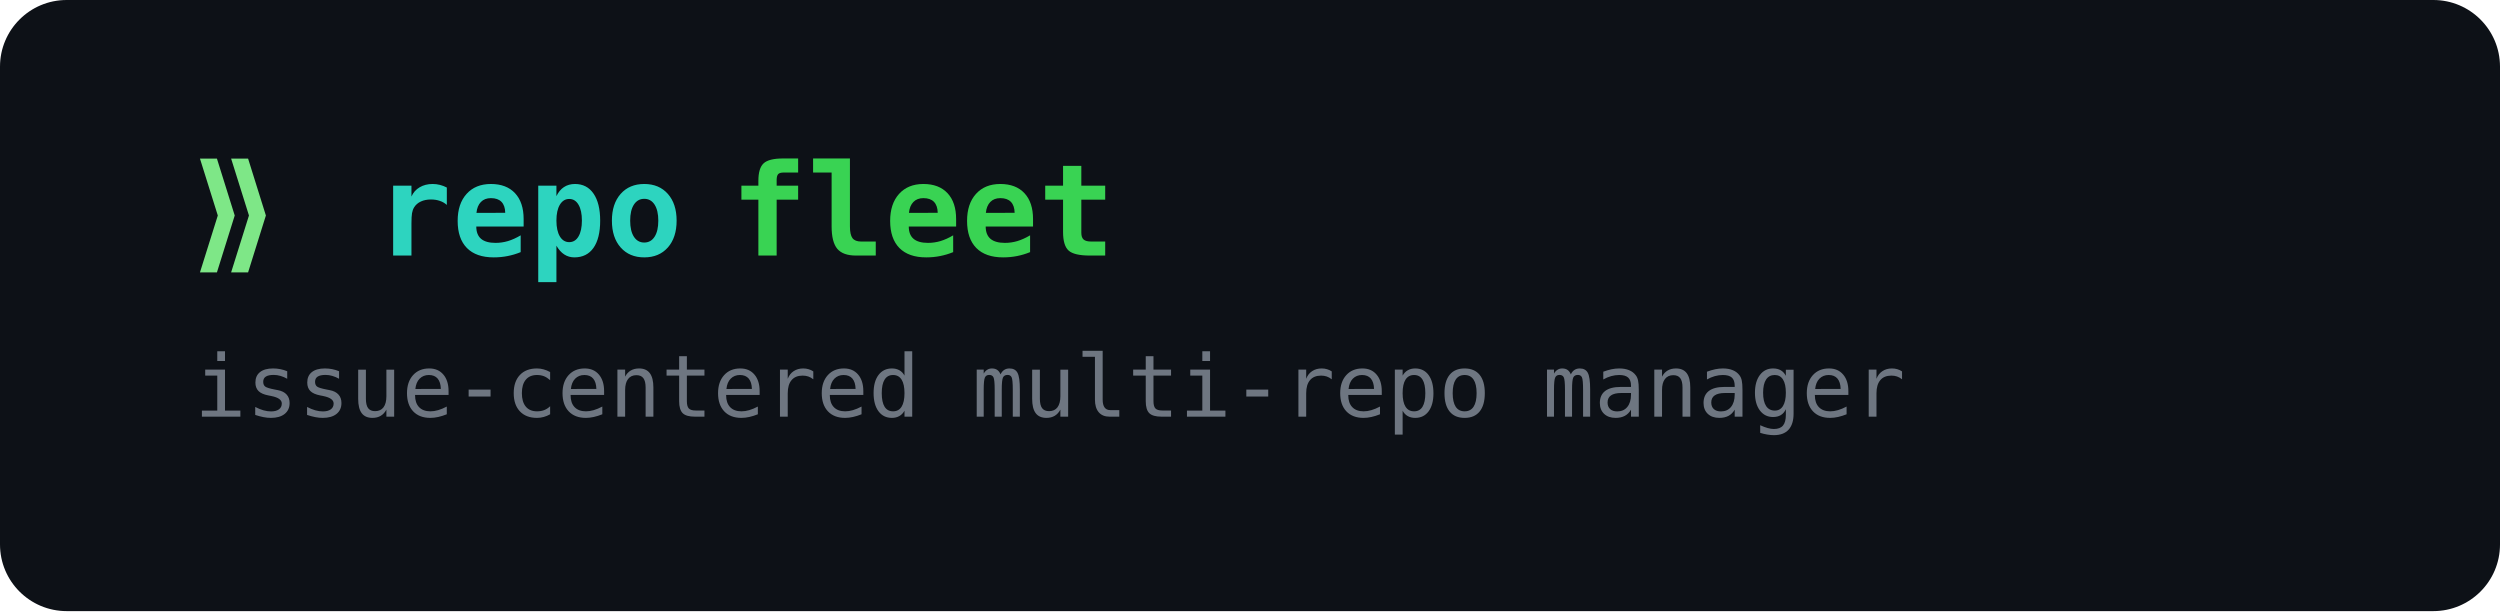
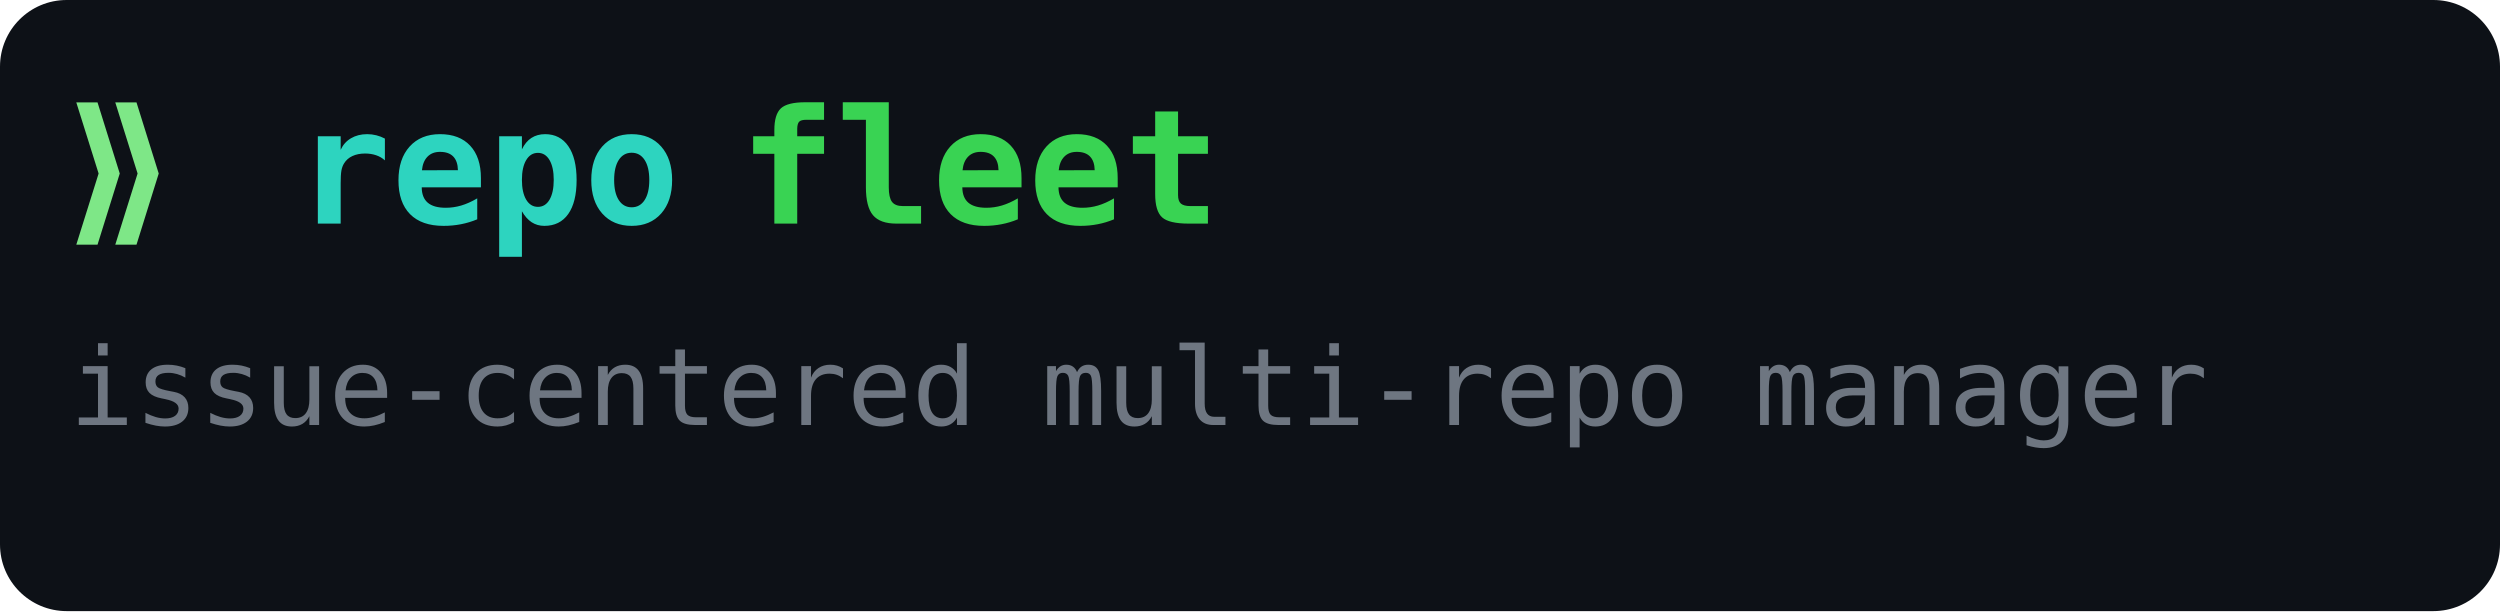
<svg xmlns="http://www.w3.org/2000/svg" width="900" height="220" viewBox="0 0 900 220" fill="none">
  <rect width="900" height="220" rx="24" fill="#0D1117" />
-   <text x="70" y="92" font-family="Fira Code, JetBrains Mono, Consolas, monospace" font-size="46" font-weight="600" fill="#7EE787">⟫</text>
-   <text x="135" y="92" font-family="Fira Code, JetBrains Mono, Consolas, monospace" font-size="46" font-weight="700" fill="#2DD4BF">repo</text>
-   <text x="263" y="92" font-family="Fira Code, JetBrains Mono, Consolas, monospace" font-size="46" font-weight="700" fill="#39D353">fleet</text>
-   <text x="70" y="150" font-family="Fira Code, JetBrains Mono, Consolas, monospace" font-size="31" font-weight="500" fill="#6E7681">issue-centered multi-repo manager</text>
+   <text x="25" y="80.50" font-family="Fira Code, JetBrains Mono, Consolas, monospace" font-size="57.50" font-weight="600" fill="#7EE787">⟫</text>
+   <text x="106.25" y="80.50" font-family="Fira Code, JetBrains Mono, Consolas, monospace" font-size="57.50" font-weight="700" fill="#2DD4BF">repo</text>
+   <text x="266.25" y="80.50" font-family="Fira Code, JetBrains Mono, Consolas, monospace" font-size="57.50" font-weight="700" fill="#39D353">fleet</text>
+   <text x="25" y="153" font-family="Fira Code, JetBrains Mono, Consolas, monospace" font-size="38.75" font-weight="500" fill="#6E7681">issue-centered multi-repo manager</text>
</svg>
